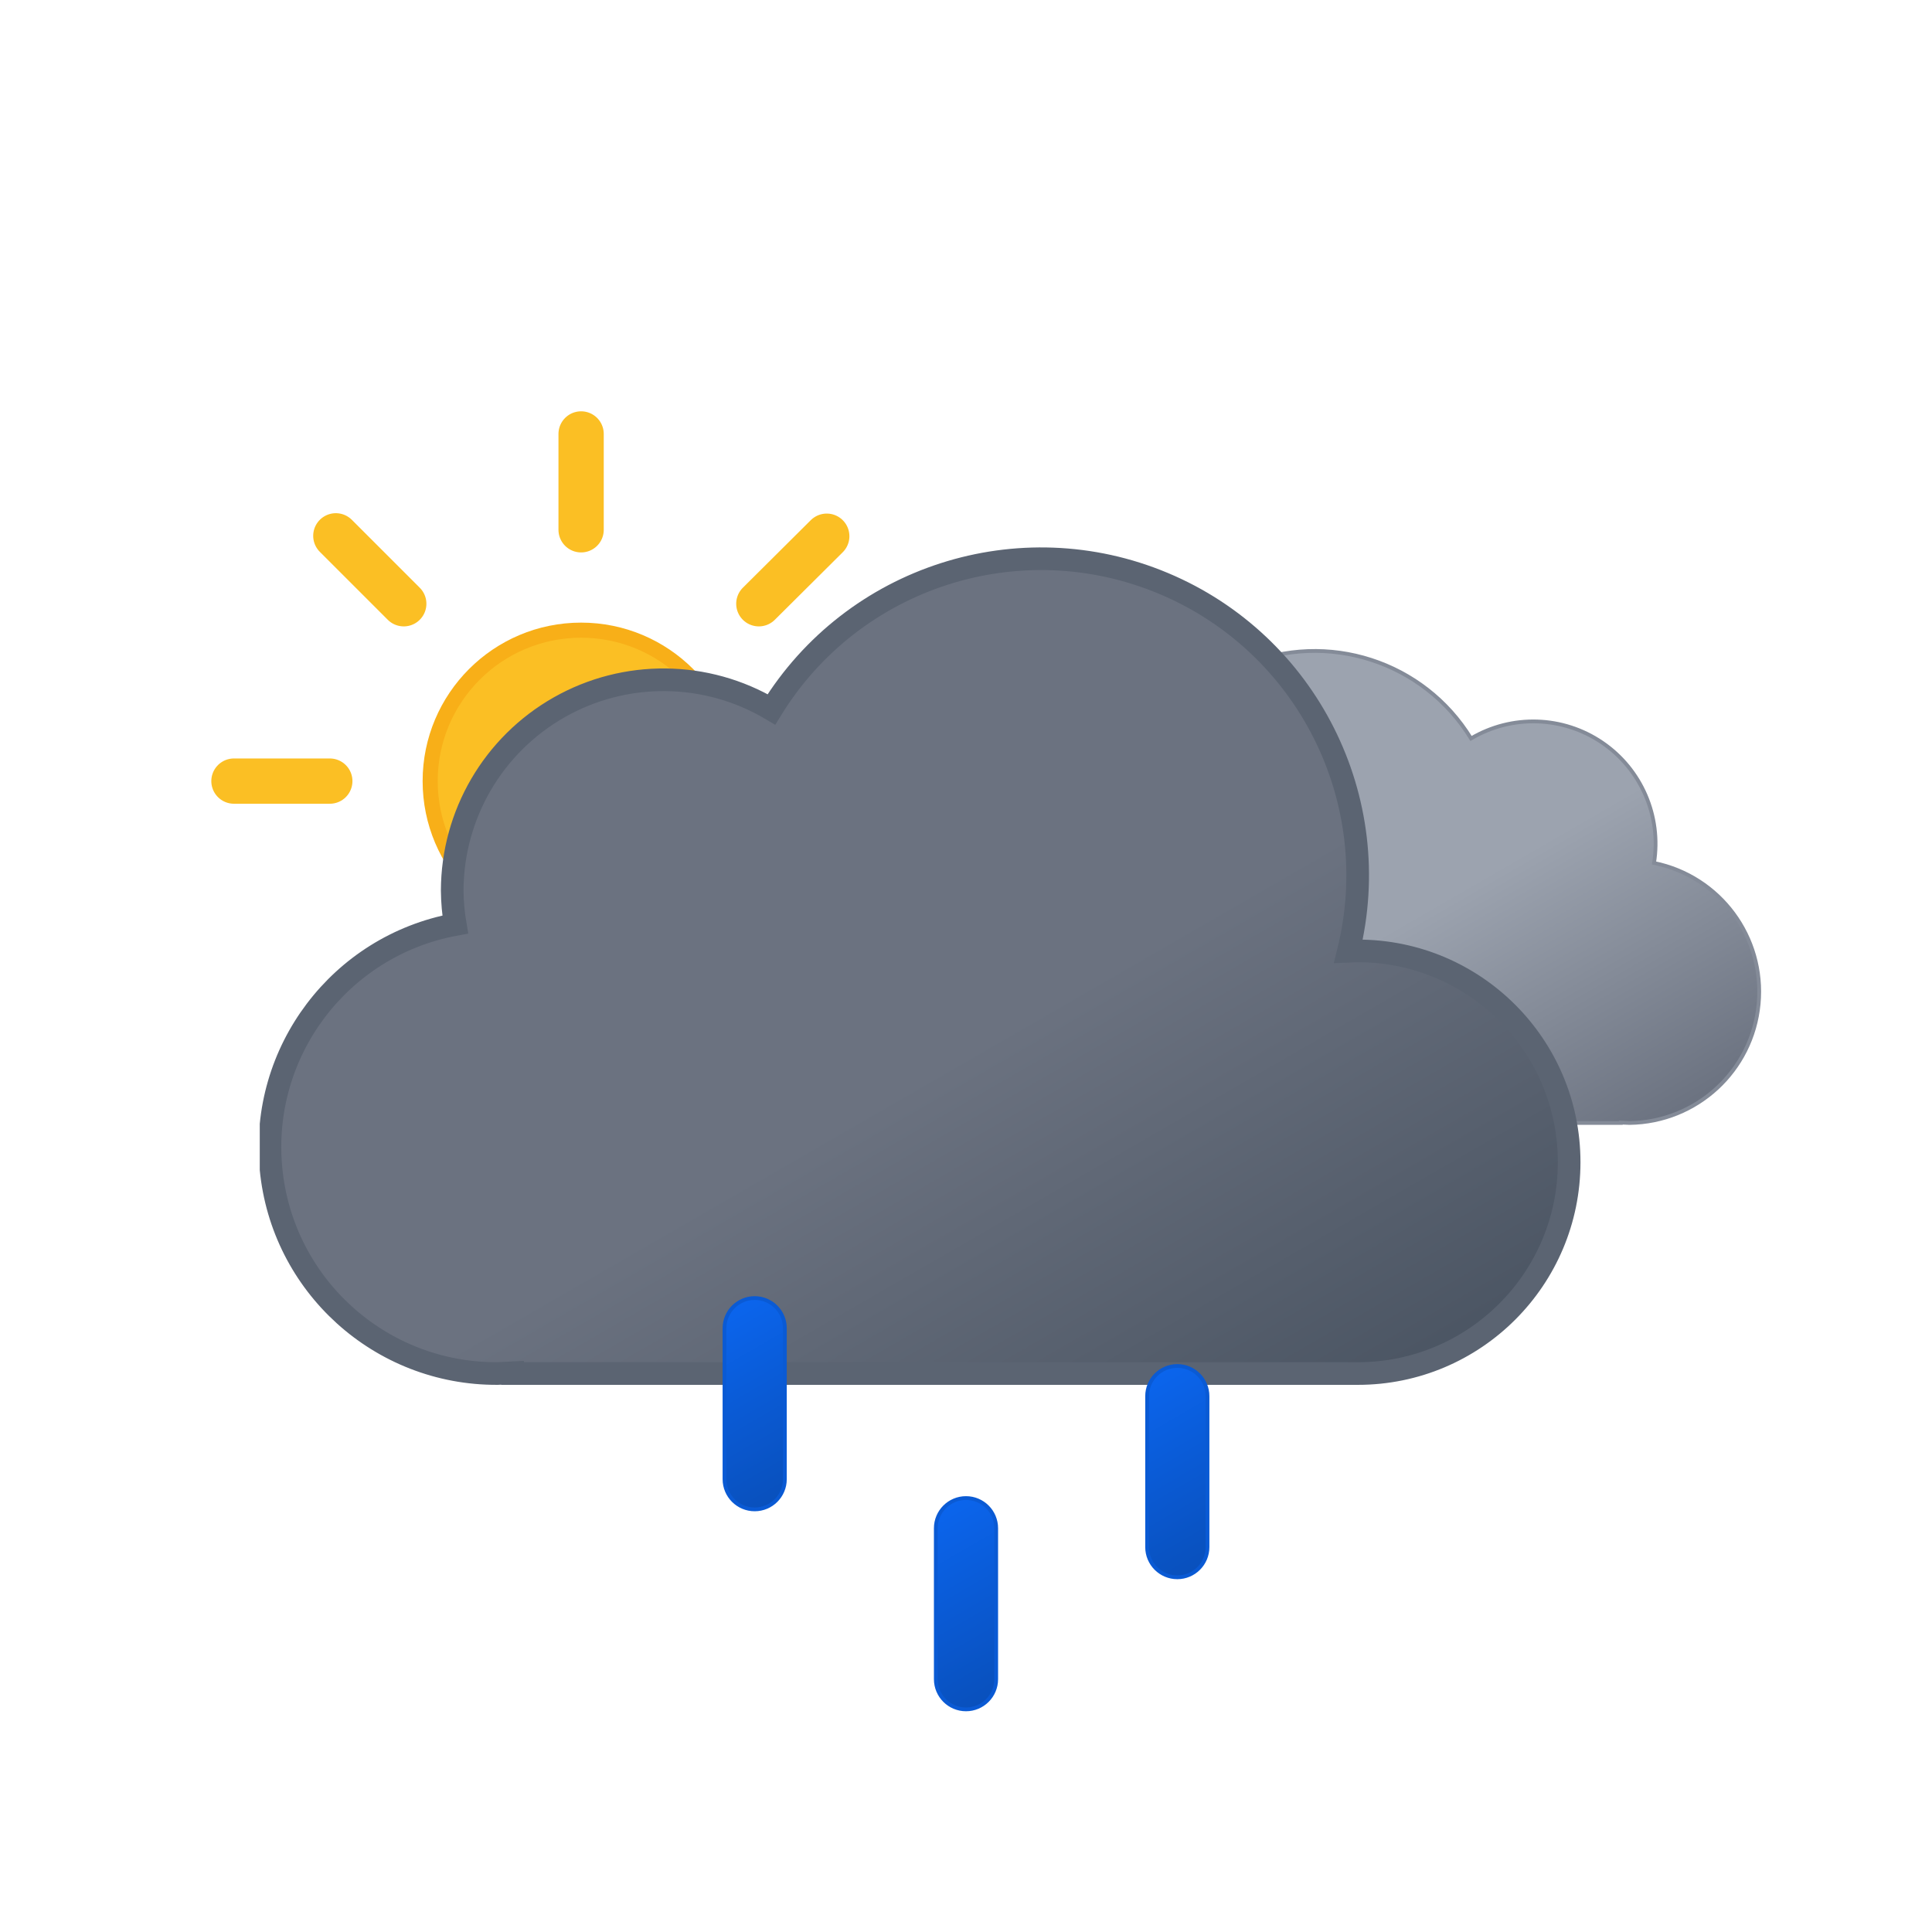
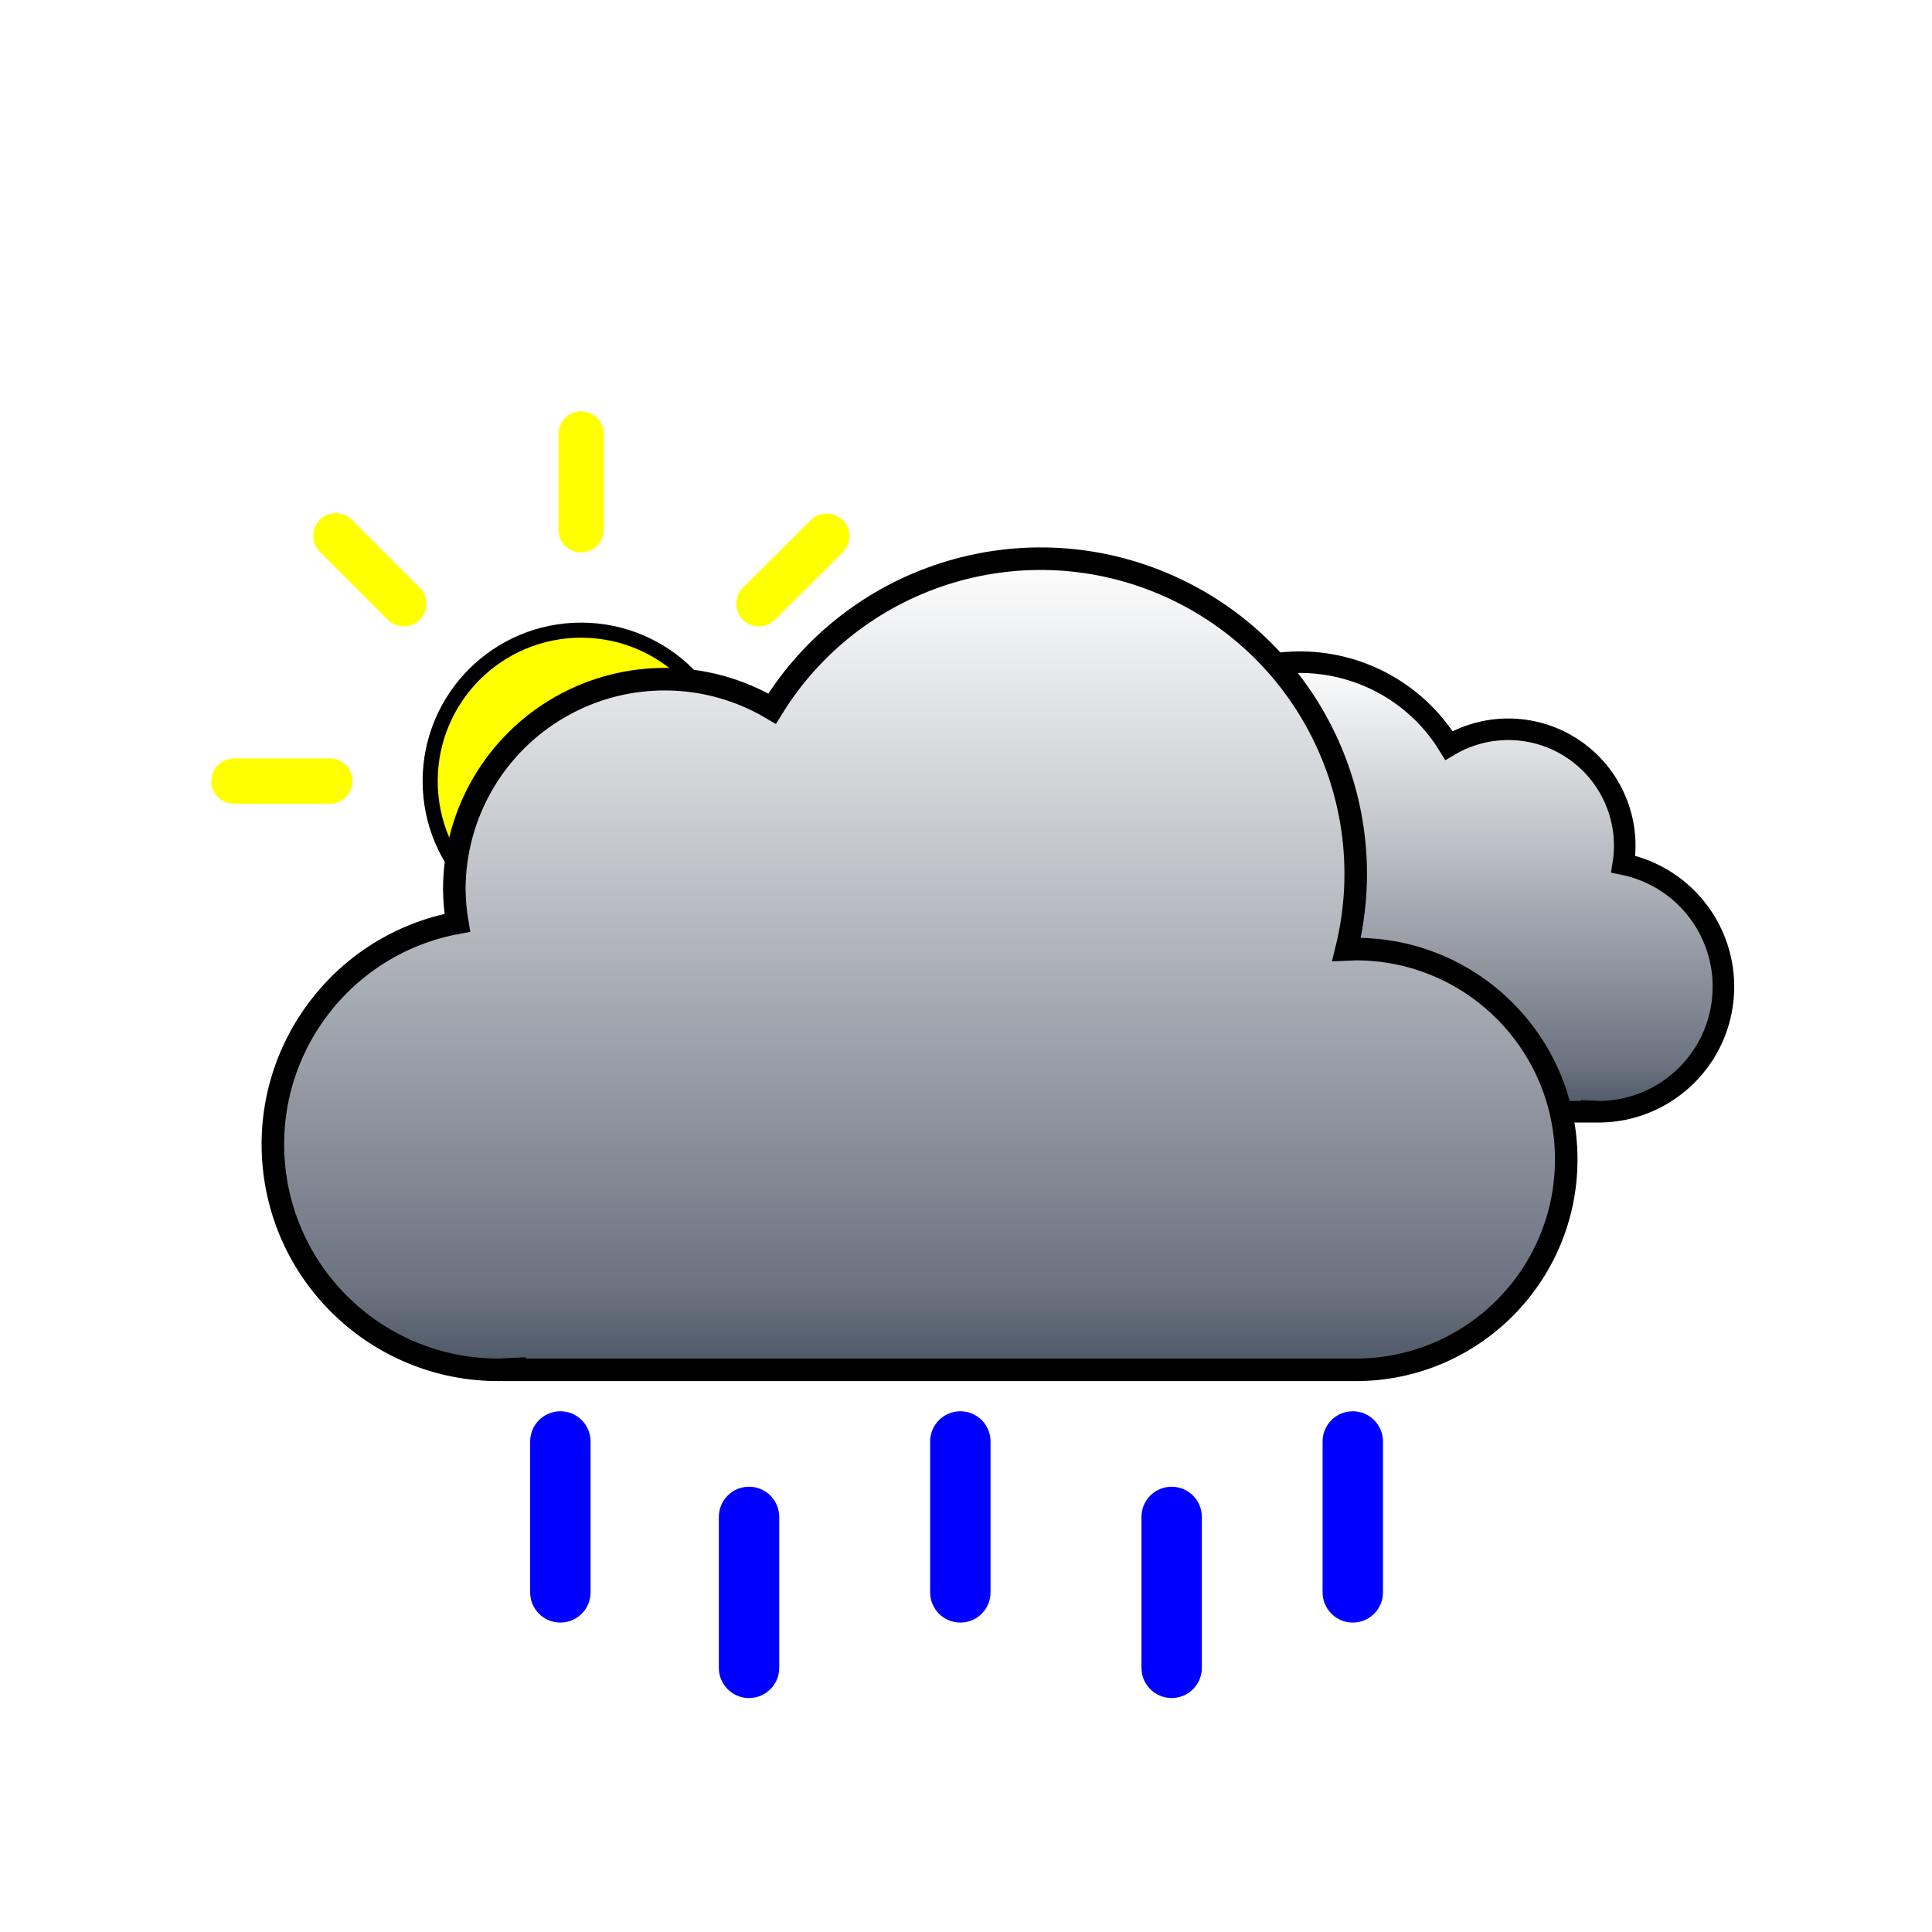
<svg xmlns="http://www.w3.org/2000/svg" xmlns:xlink="http://www.w3.org/1999/xlink" viewBox="0 0 512 512">
  <defs>
-     <linearGradient id="a" x1="52.7" x2="133.4" y1="9.6" y2="149.3" gradientUnits="userSpaceOnUse">
-       <stop offset="0" stop-color="#9ca3af" />
-       <stop offset=".5" stop-color="#9ca3af" />
-       <stop offset="1" stop-color="#6b7280" />
-     </linearGradient>
-     <linearGradient id="b" x1="99.5" x2="232.6" y1="30.7" y2="261.4" gradientUnits="userSpaceOnUse">
-       <stop offset="0" stop-color="#6b7280" />
-       <stop offset=".5" stop-color="#6b7280" />
+     <linearGradient id="cloudGradient" x1="0" y1="0" x2="0" y2="1" gradientUnits="objectBoundingBox">
+       <stop offset="0" stop-color="white" />
+       <stop offset=".9" stop-color="#6b7280" />
      <stop offset="1" stop-color="#4b5563" />
    </linearGradient>
-     <linearGradient id="c" x1="1381.3" x2="1399.5" y1="-1144.7" y2="-1097.4" gradientTransform="rotate(-9 8002.567 8233.063)" gradientUnits="userSpaceOnUse">
-       <stop offset="0" stop-color="#0b65ed" />
-       <stop offset=".5" stop-color="#0a5ad4" />
-       <stop offset="1" stop-color="#0950bc" />
-     </linearGradient>
-     <linearGradient xlink:href="#c" id="d" x1="1428.4" x2="1446.6" y1="-1084.7" y2="-1037.4" gradientTransform="rotate(-9 8009.537 8233.037)" />
-     <linearGradient xlink:href="#c" id="e" x1="1489.3" x2="1507.5" y1="-1111.6" y2="-1064.3" gradientTransform="rotate(-9 8016.566 8233.078)" />
-     <linearGradient id="f" x1="78" x2="118" y1="63.4" y2="132.7" gradientUnits="userSpaceOnUse">
-       <stop offset="0" stop-color="#fbbf24" />
-       <stop offset=".5" stop-color="#fbbf24" />
-       <stop offset="1" stop-color="#f59e0b" />
-     </linearGradient>
    <symbol id="h" viewBox="0 0 196 196">
-       <circle cx="98" cy="98" r="40" fill="url(#f)" stroke="#f8af18" stroke-miterlimit="10" stroke-width="4" />
-       <path fill="none" stroke="#fbbf24" stroke-linecap="round" stroke-miterlimit="10" stroke-width="12" d="M98 31.4V6m0 184v-25.4M145.1 51l18-17.9M33 163l18-17.9M51 51 33 33m130.1 130.1-18-18M6 98h25.4M190 98h-25.4" />
+       <circle cx="98" cy="98" r="40" fill="yellow" stroke="black" stroke-miterlimit="10" stroke-width="4" />
+       <path fill="none" stroke="yellow" stroke-linecap="round" stroke-miterlimit="10" stroke-width="12" d="M98 31.4V6m0 184v-25.4M145.1 51l18-17.9M33 163l18-17.9M51 51 33 33m130.1 130.1-18-18M6 98h25.4M190 98h-25.4" />
    </symbol>
-     <symbol id="j" viewBox="0 0 200.3 126.1">
-       <path fill="url(#a)" stroke="#848b98" stroke-miterlimit="10" d="M.5 93.2a32.4 32.4 0 0032.4 32.4h129.8v-.1l2.3.1a34.8 34.8 0 006.5-68.9 32.4 32.4 0 00-48.5-33 48.6 48.6 0 00-88.6 37.1h-1.5A32.4 32.4 0 00.5 93.1Z" />
+     <symbol id="j" viewBox="0 0 210.3 126.1">
+       <path fill="url(#cloudGradient)" stroke="black" stroke-miterlimit="10" stroke-width="6" d="M.5 93.2a32.4 32.4 0 0032.4 32.4h129.8v-.1l2.3.1a34.8 34.8 0 006.5-68.9 32.4 32.4 0 00-48.5-33 48.6 48.6 0 00-88.6 37.1h-1.5A32.4 32.4 0 00.5 93.1Z" />
    </symbol>
-     <symbol id="k" viewBox="0 0 350 222">
-       <path fill="url(#b)" stroke="#5b6472" stroke-miterlimit="10" stroke-width="6" d="m291 107-2.5.1A83.9 83.9 0 00135.6 43 56 56 0 0051 91a56.6 56.6 0 00.8 9A60 60 0 0063 219l4-.2v.2h224a56 56 0 000-112Z" />
+     <symbol id="k" viewBox="0 0 350 223">
+       <path fill="url(#cloudGradient)" stroke="black" stroke-miterlimit="10" stroke-width="6" d="m291 107-2.5.1A83.9 83.9 0 00135.6 43 56 56 0 0051 91a56.6 56.6 0 00.8 9A60 60 0 0063 219l4-.2v.2h224a56 56 0 000-112Z" />
    </symbol>
    <symbol id="i" viewBox="0 0 398 222">
      <use xlink:href="#j" width="200.3" height="126.1" transform="translate(198 27)" />
      <use xlink:href="#k" width="350" height="222" />
    </symbol>
    <symbol id="g" viewBox="0 0 410.8 258">
      <use xlink:href="#h" width="196" height="196" />
      <use xlink:href="#i" width="398" height="222" transform="translate(12.84 36)" />
    </symbol>
    <symbol id="l" viewBox="0 0 129 110">
-       <path fill="url(#c)" stroke="#0a5ad4" stroke-miterlimit="10" d="M8.5 56.5a8 8 0 01-8-8v-40a8 8 0 0116 0v40a8 8 0 01-8 8Z" />
-       <path fill="url(#d)" stroke="#0a5ad4" stroke-miterlimit="10" d="M64.5 109.5a8 8 0 01-8-8v-40a8 8 0 0116 0v40a8 8 0 01-8 8Z" />
-       <path fill="url(#e)" stroke="#0a5ad4" stroke-miterlimit="10" d="M120.5 74.5a8 8 0 01-8-8v-40a8 8 0 0116 0v40a8 8 0 01-8 8Z" />
+       <path fill="blue" d="M-41.5 86.5            a8 8 0 01-8-8v-40            a8 8 0 0116 0v40            a8 8 0 01-8 8Z" />
+       <path fill="blue" d="M8.5 106.5            a8 8 0 01-8-8v-40            a8 8 0 0116 0v40            a8 8 0 01-8 8Z" />
+       <path fill="blue" d="M64.5 86.5            a8 8 0 01-8-8v-40            a8 8 0 0116 0v40            a8 8 0 01-8 8Z" />
+       <path fill="blue" d="M120.5 106.5            a8 8 0 01-8-8v-40            a8 8 0 0116 0v40            a8 8 0 01-8 8Z" />
+       <path fill="blue" d="M168.5 86.5            a8 8 0 01-8-8v-40            a8 8 0 0116 0v40            a8 8 0 01-8 8Z" />
    </symbol>
  </defs>
  <use xlink:href="#g" width="410.8" height="258" transform="translate(56 109)" />
-   <use xlink:href="#l" width="129" height="110" transform="translate(191.5 343.5)" />
+   <use xlink:href="#l" width="229" height="110" transform="translate(140 343.5)" />
</svg>
